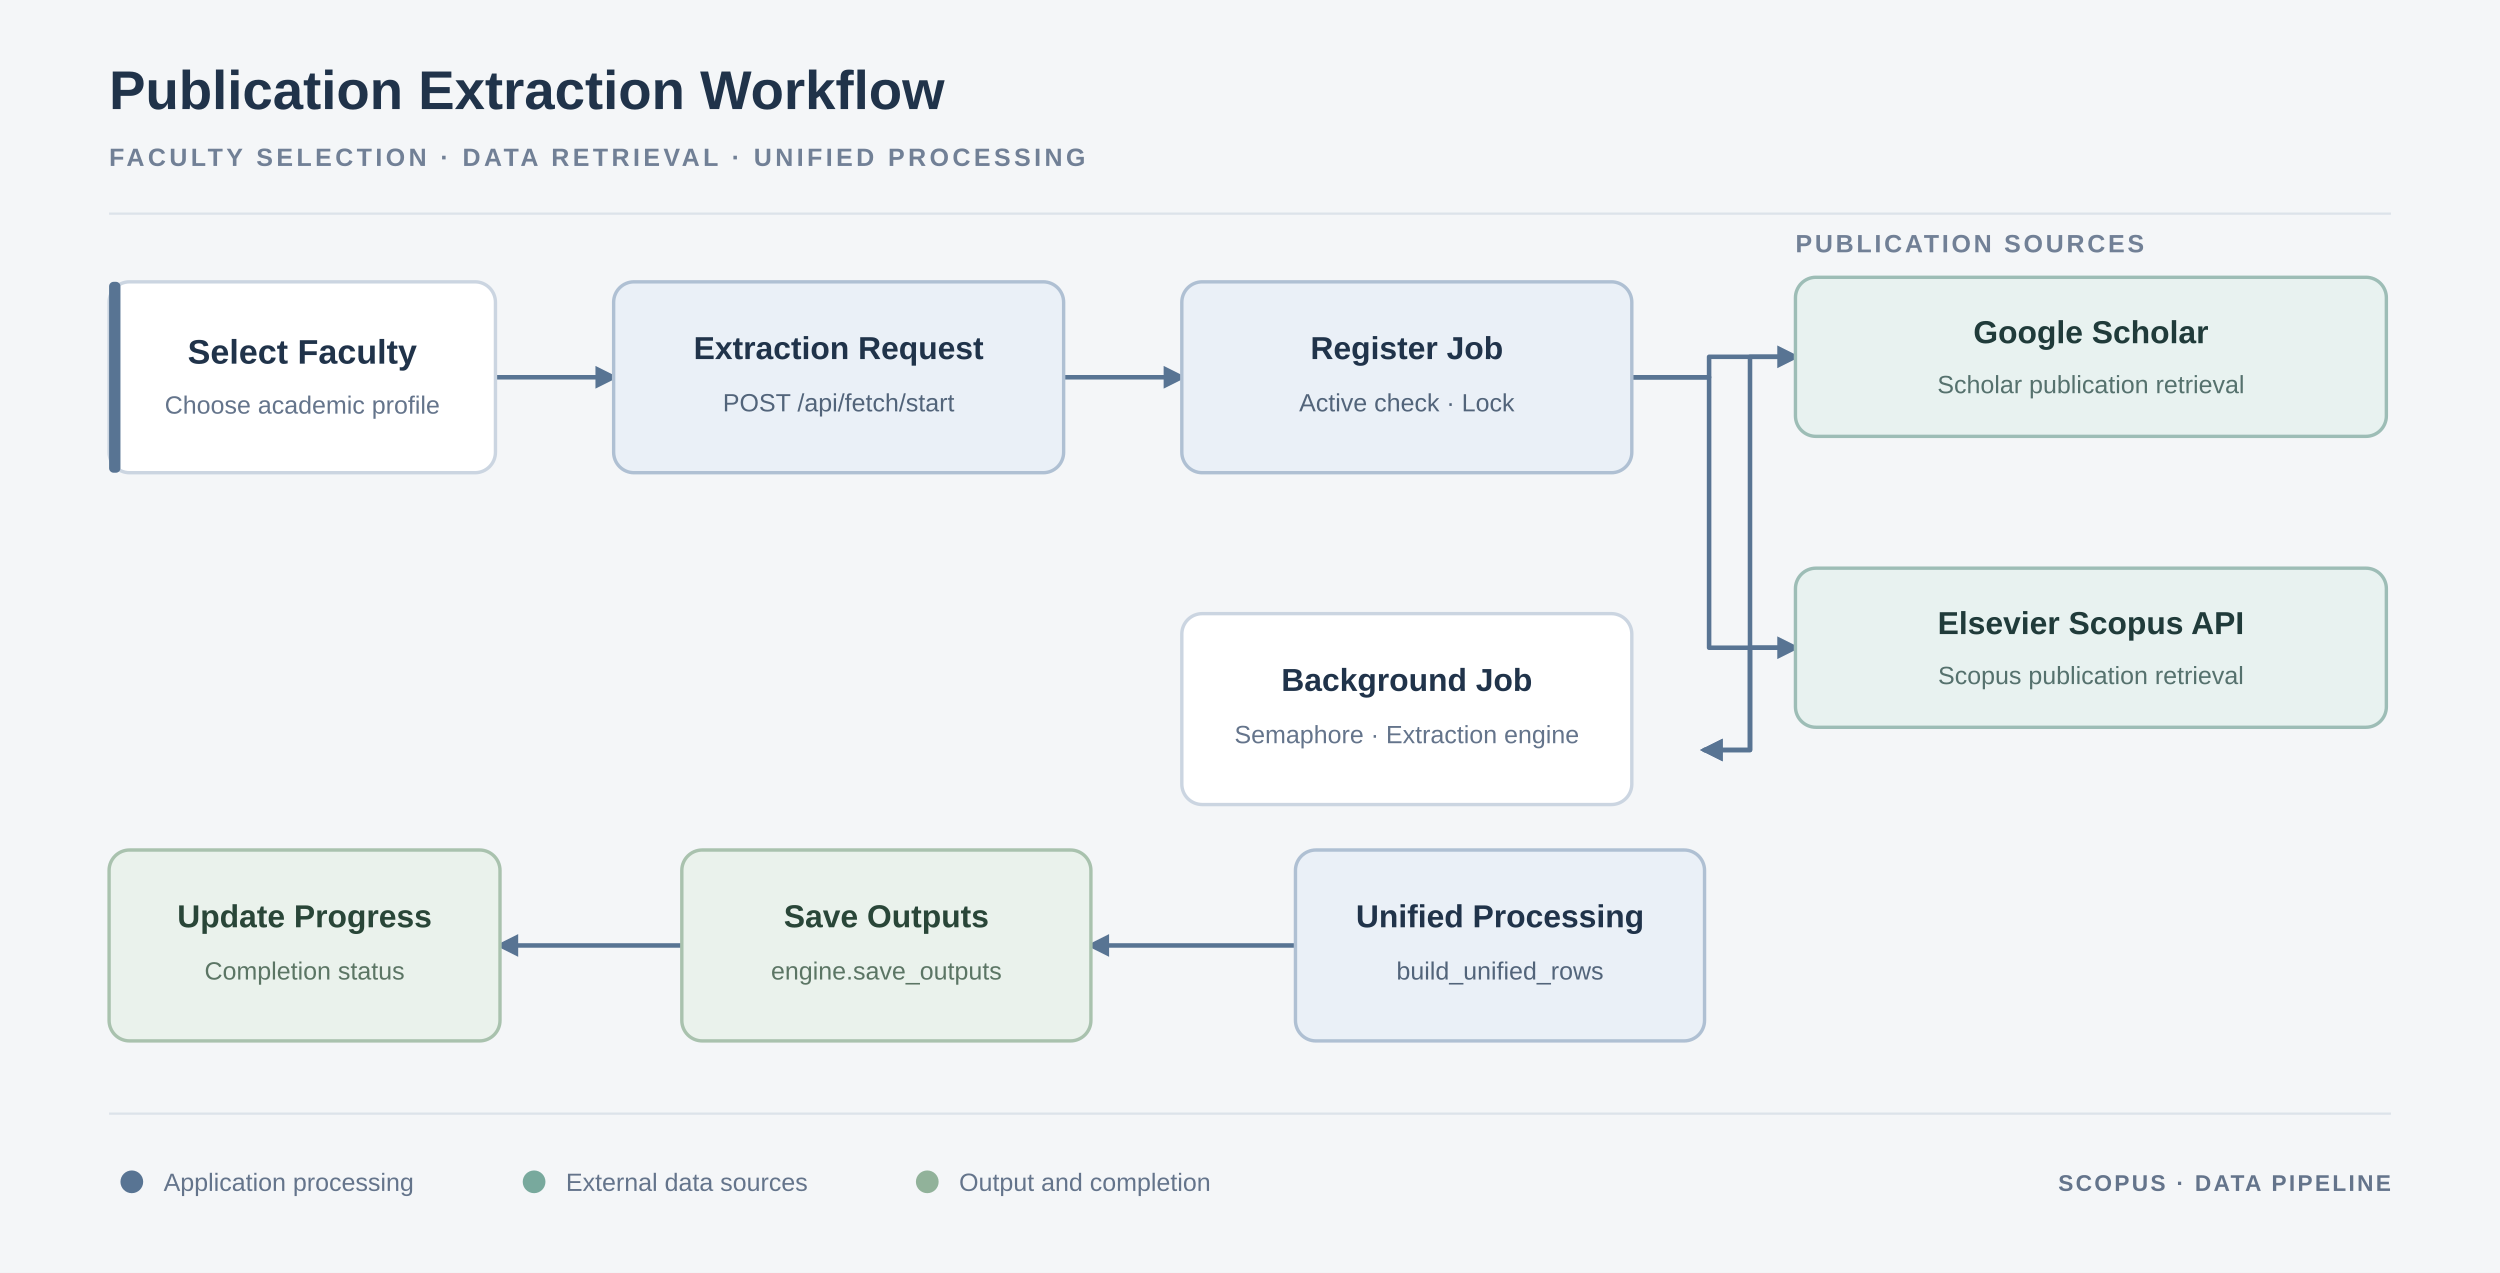
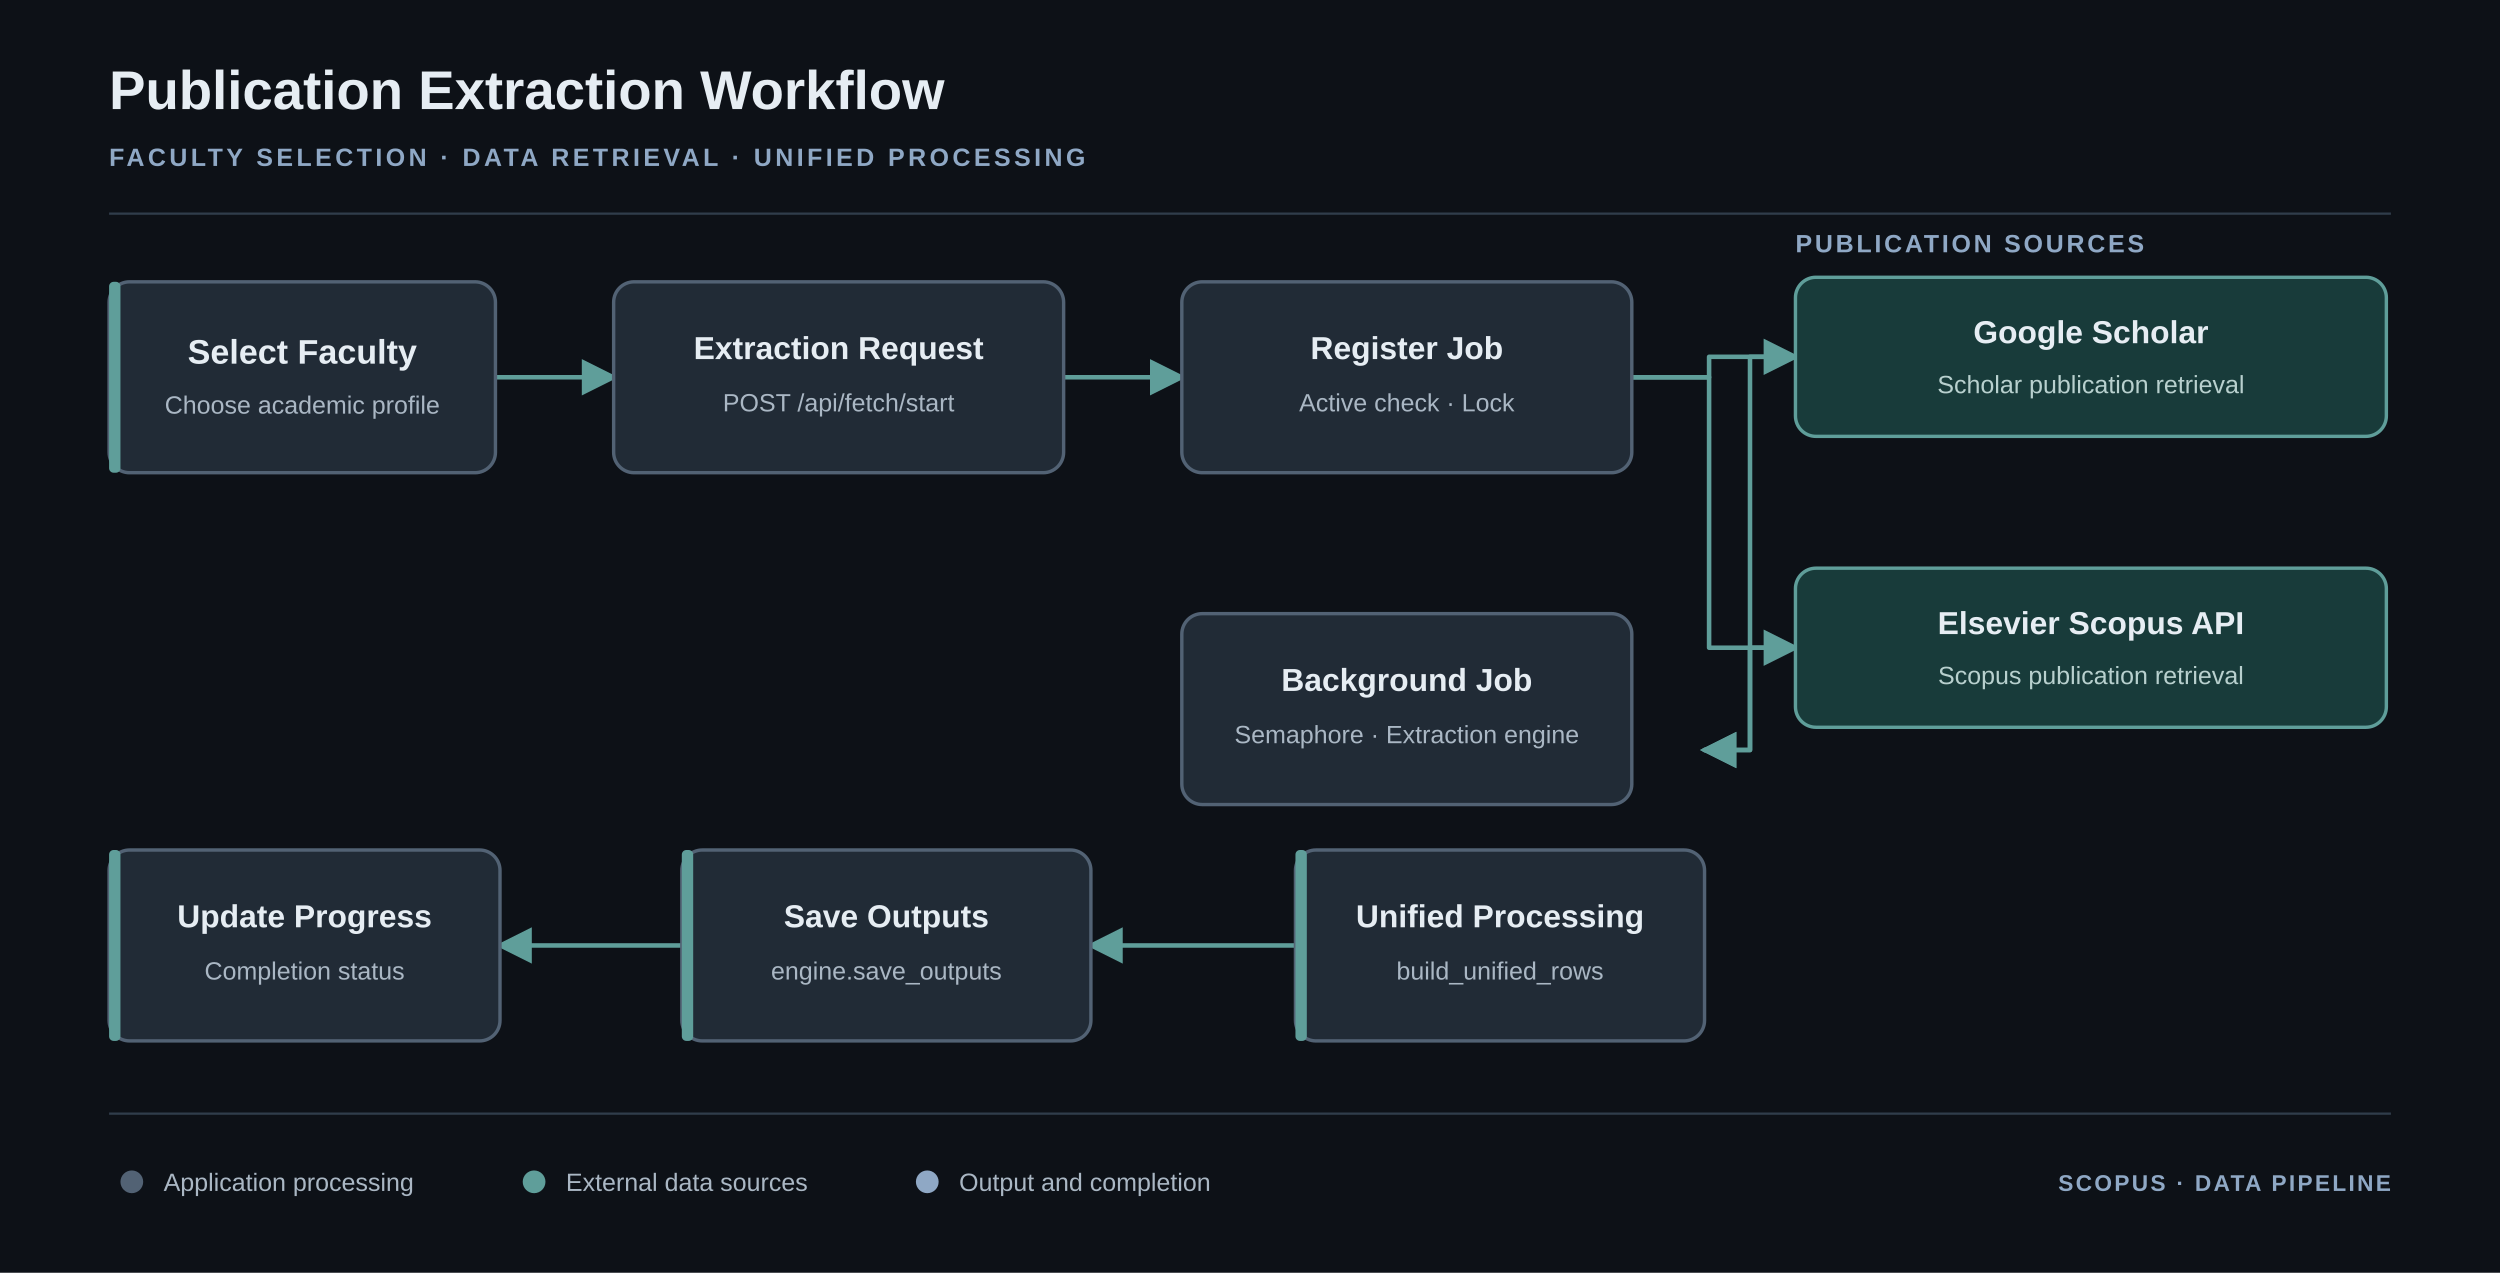
- <svg xmlns="http://www.w3.org/2000/svg" width="1100" height="560" viewBox="0 0 1100 560" role="img" aria-labelledby="title desc">
+ <svg xmlns="http://www.w3.org/2000/svg" width="1100" height="560" viewBox="0 0 1100 560">
+   <rect width="1100" height="560" fill="#0D1117" />
  <defs>
-     <marker id="arrow" markerWidth="10" markerHeight="10" refX="8" refY="5" orient="auto" markerUnits="userSpaceOnUse">
-       <path d="M0 0 L10 5 L0 10 Z" fill="#587493" />
+     <marker id="arrow" markerWidth="8" markerHeight="8" refX="7" refY="4" orient="auto">
+       <path d="M0 0 L8 4 L0 8 Z" fill="#5F9E9A" />
    </marker>
  </defs>
-   <rect width="1100" height="560" fill="#F4F6F8" />
-   <text x="48" y="48" font-family="Arial,sans-serif" font-size="24" font-weight="700" fill="#20334A">Publication Extraction Workflow</text>
-   <text x="48" y="73" font-family="Arial,sans-serif" font-size="11" font-weight="600" letter-spacing="1.5" fill="#718096">FACULTY SELECTION · DATA RETRIEVAL · UNIFIED PROCESSING</text>
-   <line x1="48" y1="94" x2="1052" y2="94" stroke="#DCE3EA" />
-   <g fill="none" stroke="#587493" stroke-width="2" stroke-linecap="round" stroke-linejoin="round" marker-end="url(#arrow)">
+   <text x="48" y="48" font-family="Arial" font-size="24" font-weight="700" fill="#E6EDF3">Publication Extraction Workflow</text>
+   <text x="48" y="73" font-family="Arial" font-size="11" font-weight="600" letter-spacing="1.5" fill="#8FA8C5">FACULTY SELECTION · DATA RETRIEVAL · UNIFIED PROCESSING</text>
+   <line x1="48" y1="94" x2="1052" y2="94" stroke="#303D4B" />
+   <g fill="none" stroke="#5F9E9A" stroke-width="2" stroke-linecap="round" stroke-linejoin="round" marker-end="url(#arrow)">
    <path d="M218 166 H270" />
    <path d="M468 166 H520" />
    <path d="M718 166 H752 V157 H790" />
    <path d="M718 166 H752 V285 H790" />
    <path d="M790 157 H770 V330 H750" />
    <path d="M790 285 H770 V330 H750" />
    <path d="M570 416 H480" />
    <path d="M300 416 H220" />
  </g>
-   <g font-family="Arial,sans-serif">
-     <rect x="48" y="124" width="170" height="84" rx="9" fill="#FFFFFF" stroke="#CBD5E1" stroke-width="1.5" />
-     <rect x="48" y="124" width="5" height="84" rx="2" fill="#587493" />
-     <text x="133" y="160" text-anchor="middle" font-size="15" font-weight="700" fill="#20334A">Select Faculty</text>
-     <text x="133" y="182" text-anchor="middle" font-size="11" fill="#64748B">Choose academic profile</text>
-     <rect x="270" y="124" width="198" height="84" rx="9" fill="#EAF0F7" stroke="#AFC0D3" stroke-width="1.5" />
-     <text x="369" y="158" text-anchor="middle" font-size="14" font-weight="700" fill="#20334A">Extraction Request</text>
-     <text x="369" y="181" text-anchor="middle" font-size="11" fill="#52647A">POST /api/fetch/start</text>
-     <rect x="520" y="124" width="198" height="84" rx="9" fill="#EAF0F7" stroke="#AFC0D3" stroke-width="1.5" />
-     <text x="619" y="158" text-anchor="middle" font-size="14" font-weight="700" fill="#20334A">Register Job</text>
-     <text x="619" y="181" text-anchor="middle" font-size="11" fill="#52647A">Active check · Lock</text>
-     <text x="790" y="111" font-size="11" font-weight="700" letter-spacing="1.2" fill="#718096">PUBLICATION SOURCES</text>
-     <rect x="790" y="122" width="260" height="70" rx="9" fill="#E8F2F0" stroke="#9DBDB6" stroke-width="1.5" />
-     <text x="920" y="151" text-anchor="middle" font-size="14" font-weight="700" fill="#203B3A">Google Scholar</text>
-     <text x="920" y="173" text-anchor="middle" font-size="11" fill="#55716D">Scholar publication retrieval</text>
-     <rect x="790" y="250" width="260" height="70" rx="9" fill="#E8F2F0" stroke="#9DBDB6" stroke-width="1.5" />
-     <text x="920" y="279" text-anchor="middle" font-size="14" font-weight="700" fill="#203B3A">Elsevier Scopus API</text>
-     <text x="920" y="301" text-anchor="middle" font-size="11" fill="#55716D">Scopus publication retrieval</text>
-     <rect x="520" y="270" width="198" height="84" rx="9" fill="#FFFFFF" stroke="#CBD5E1" stroke-width="1.5" />
-     <text x="619" y="304" text-anchor="middle" font-size="14" font-weight="700" fill="#20334A">Background Job</text>
-     <text x="619" y="327" text-anchor="middle" font-size="11" fill="#64748B">Semaphore · Extraction engine</text>
-     <rect x="570" y="374" width="180" height="84" rx="9" fill="#EAF0F7" stroke="#AFC0D3" stroke-width="1.5" />
-     <text x="660" y="408" text-anchor="middle" font-size="14" font-weight="700" fill="#20334A">Unified Processing</text>
-     <text x="660" y="431" text-anchor="middle" font-size="11" fill="#52647A">build_unified_rows</text>
-     <rect x="300" y="374" width="180" height="84" rx="9" fill="#EAF2EC" stroke="#A9C2AE" stroke-width="1.5" />
-     <text x="390" y="408" text-anchor="middle" font-size="14" font-weight="700" fill="#294638">Save Outputs</text>
-     <text x="390" y="431" text-anchor="middle" font-size="11" fill="#5B7564">engine.save_outputs</text>
-     <rect x="48" y="374" width="172" height="84" rx="9" fill="#EAF2EC" stroke="#A9C2AE" stroke-width="1.5" />
-     <text x="134" y="408" text-anchor="middle" font-size="14" font-weight="700" fill="#294638">Update Progress</text>
-     <text x="134" y="431" text-anchor="middle" font-size="11" fill="#5B7564">Completion status</text>
+   <g font-family="Arial">
+     <rect x="48" y="124" width="170" height="84" rx="9" fill="#212B36" stroke="#526274" stroke-width="1.5" />
+     <rect x="48" y="124" width="5" height="84" rx="2" fill="#5F9E9A" />
+     <text x="133" y="160" text-anchor="middle" font-size="15" font-weight="700" fill="#E6EDF3">Select Faculty</text>
+     <text x="133" y="182" text-anchor="middle" font-size="11" fill="#AAB7C4">Choose academic profile</text>
+     <rect x="270" y="124" width="198" height="84" rx="9" fill="#212B36" stroke="#526274" stroke-width="1.5" />
+     <text x="369" y="158" text-anchor="middle" font-size="14" font-weight="700" fill="#E6EDF3">Extraction Request</text>
+     <text x="369" y="181" text-anchor="middle" font-size="11" fill="#AAB7C4">POST /api/fetch/start</text>
+     <rect x="520" y="124" width="198" height="84" rx="9" fill="#212B36" stroke="#526274" stroke-width="1.5" />
+     <text x="619" y="158" text-anchor="middle" font-size="14" font-weight="700" fill="#E6EDF3">Register Job</text>
+     <text x="619" y="181" text-anchor="middle" font-size="11" fill="#AAB7C4">Active check · Lock</text>
+     <text x="790" y="111" font-size="11" font-weight="700" letter-spacing="1.2" fill="#8FA8C5">PUBLICATION SOURCES</text>
+     <rect x="790" y="122" width="260" height="70" rx="9" fill="#183B3A" stroke="#5F9E9A" stroke-width="1.5" />
+     <text x="920" y="151" text-anchor="middle" font-size="14" font-weight="700" fill="#E6EDF3">Google Scholar</text>
+     <text x="920" y="173" text-anchor="middle" font-size="11" fill="#B8D0CE">Scholar publication retrieval</text>
+     <rect x="790" y="250" width="260" height="70" rx="9" fill="#183B3A" stroke="#5F9E9A" stroke-width="1.5" />
+     <text x="920" y="279" text-anchor="middle" font-size="14" font-weight="700" fill="#E6EDF3">Elsevier Scopus API</text>
+     <text x="920" y="301" text-anchor="middle" font-size="11" fill="#B8D0CE">Scopus publication retrieval</text>
+     <rect x="520" y="270" width="198" height="84" rx="9" fill="#212B36" stroke="#526274" stroke-width="1.5" />
+     <text x="619" y="304" text-anchor="middle" font-size="14" font-weight="700" fill="#E6EDF3">Background Job</text>
+     <text x="619" y="327" text-anchor="middle" font-size="11" fill="#AAB7C4">Semaphore · Extraction engine</text>
+     <rect x="570" y="374" width="180" height="84" rx="9" fill="#212B36" stroke="#526274" stroke-width="1.5" />
+     <rect x="570" y="374" width="5" height="84" rx="2" fill="#5F9E9A" />
+     <text x="660" y="408" text-anchor="middle" font-size="14" font-weight="700" fill="#E6EDF3">Unified Processing</text>
+     <text x="660" y="431" text-anchor="middle" font-size="11" fill="#AAB7C4">build_unified_rows</text>
+     <rect x="300" y="374" width="180" height="84" rx="9" fill="#212B36" stroke="#526274" stroke-width="1.5" />
+     <rect x="300" y="374" width="5" height="84" rx="2" fill="#5F9E9A" />
+     <text x="390" y="408" text-anchor="middle" font-size="14" font-weight="700" fill="#E6EDF3">Save Outputs</text>
+     <text x="390" y="431" text-anchor="middle" font-size="11" fill="#AAB7C4">engine.save_outputs</text>
+     <rect x="48" y="374" width="172" height="84" rx="9" fill="#212B36" stroke="#526274" stroke-width="1.5" />
+     <rect x="48" y="374" width="5" height="84" rx="2" fill="#5F9E9A" />
+     <text x="134" y="408" text-anchor="middle" font-size="14" font-weight="700" fill="#E6EDF3">Update Progress</text>
+     <text x="134" y="431" text-anchor="middle" font-size="11" fill="#AAB7C4">Completion status</text>
  </g>
-   <line x1="48" y1="490" x2="1052" y2="490" stroke="#DCE3EA" />
-   <g font-family="Arial,sans-serif" font-size="11" fill="#64748B">
-     <circle cx="58" cy="520" r="5" fill="#587493" />
+   <line x1="48" y1="490" x2="1052" y2="490" stroke="#303D4B" />
+   <g font-family="Arial" font-size="11" fill="#AAB7C4">
+     <circle cx="58" cy="520" r="5" fill="#526274" />
    <text x="72" y="524">Application processing</text>
-     <circle cx="235" cy="520" r="5" fill="#78A99D" />
+     <circle cx="235" cy="520" r="5" fill="#5F9E9A" />
    <text x="249" y="524">External data sources</text>
-     <circle cx="408" cy="520" r="5" fill="#91B29A" />
+     <circle cx="408" cy="520" r="5" fill="#8FA8C5" />
    <text x="422" y="524">Output and completion</text>
-     <text x="1052" y="524" text-anchor="end" font-size="10" font-weight="700" letter-spacing="1">SCOPUS · DATA PIPELINE</text>
+     <text x="1052" y="524" text-anchor="end" font-size="10" font-weight="700" letter-spacing="1" fill="#8FA8C5">SCOPUS · DATA PIPELINE</text>
  </g>
</svg>
